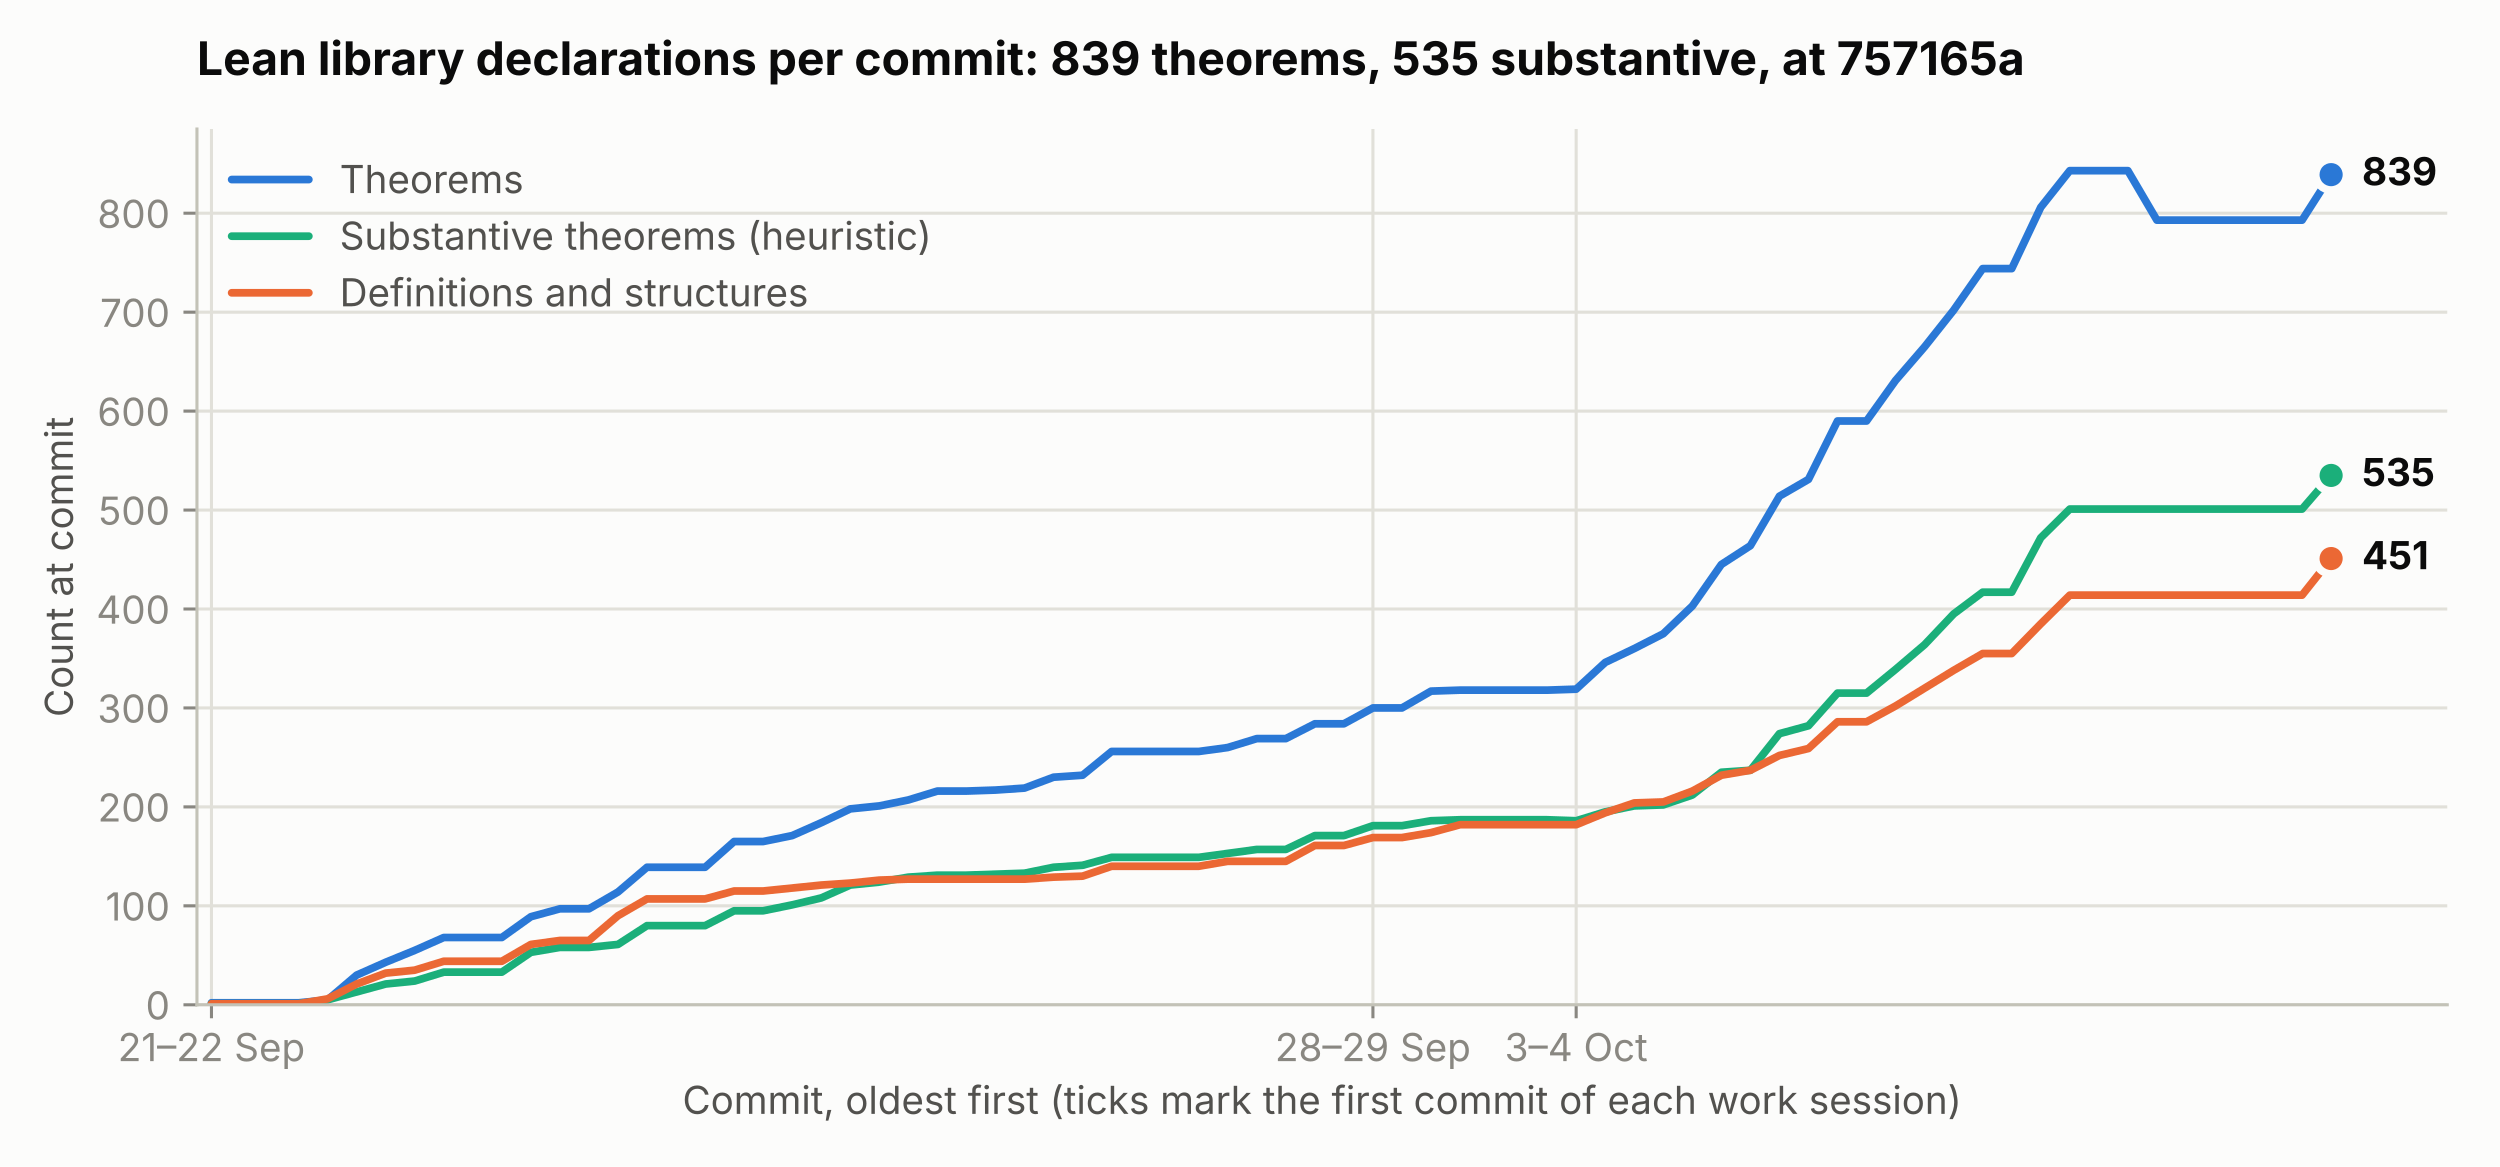
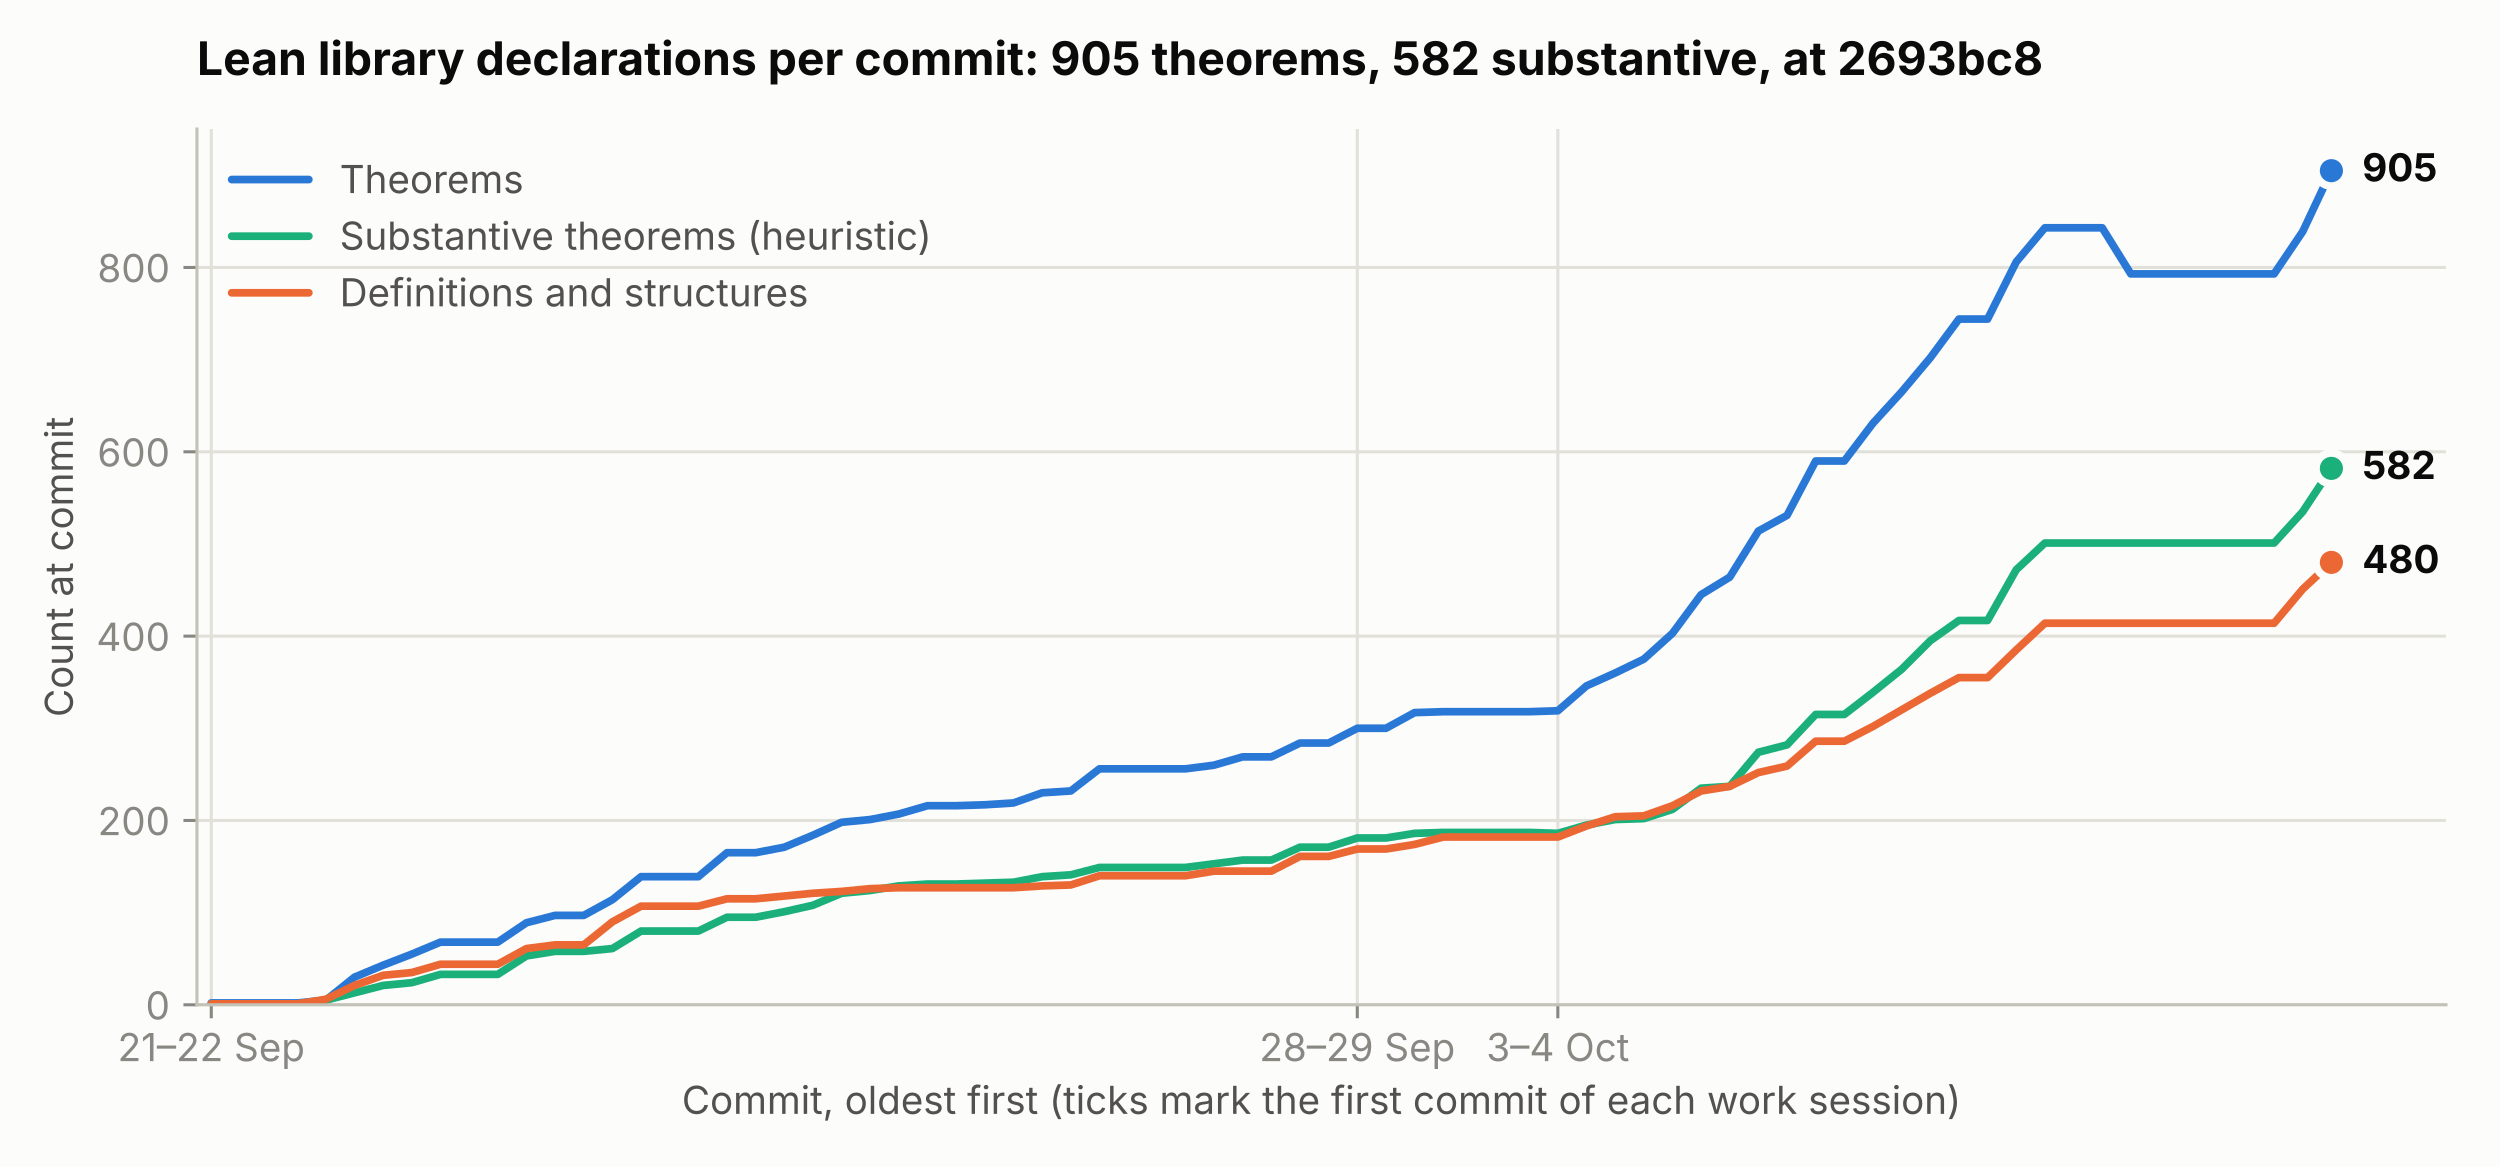
<svg xmlns="http://www.w3.org/2000/svg" xmlns:xlink="http://www.w3.org/1999/xlink" width="648pt" height="302.4pt" viewBox="0 0 648 302.4" version="1.1">
  <defs>
    <style type="text/css">*{stroke-linejoin: round; stroke-linecap: butt}</style>
  </defs>
  <g id="figure_1">
    <g id="patch_1">
      <path d="M 0 302.4 L 648 302.4 L 648 0 L 0 0 z " style="fill: #fcfcfb" />
    </g>
    <g id="axes_1">
      <g id="patch_2">
-         <path d="M 51.05 260.44 L 634.33 260.44 L 634.33 33.44 L 51.05 33.44 z " style="fill: #fcfcfb" />
+         <path d="M 51.05 260.44 L 634 260.44 L 634 33.44 L 51.05 33.44 z " style="fill: #fcfcfb" />
      </g>
      <g id="matplotlib.axis_1">
        <g id="xtick_1">
          <g id="line2d_1">
-             <path d="M 54.813 260.44 L 54.813 33.44 " clip-path="url(#p79f2db2579)" style="fill: none; stroke: #e1e0d9; stroke-width: 0.8; stroke-linecap: square" />
+             <path d="M 54.763 260.44 L 54.763 33.44 " clip-path="url(#p5505315f4e)" style="fill: none; stroke: #e1e0d9; stroke-width: 0.8; stroke-linecap: square" />
          </g>
          <g id="line2d_2">
            <defs>
              <path id="m02e6627c96" d="M 0 0 L 0 3.5 " style="stroke: #898781; stroke-width: 0.8" />
            </defs>
            <g>
-               <use xlink:href="#m02e6627c96" x="54.813" y="260.44" style="fill: #898781; stroke: #898781; stroke-width: 0.8" />
+               <use xlink:href="#m02e6627c96" x="54.763" y="260.44" style="fill: #898781; stroke: #898781; stroke-width: 0.8" />
            </g>
          </g>
          <g id="text_1">
-             <text style="font-size: 10px; font-family: 'Inter', 'Helvetica Neue', 'Arial', 'DejaVu Sans', sans-serif; text-anchor: middle; fill: #898781" x="54.813" y="275.038" transform="rotate(-0 54.8131 275.0384)">21–22 Sep</text>
+             <text style="font-size: 10px; font-family: 'Inter', 'Helvetica Neue', 'Arial', 'DejaVu Sans', sans-serif; text-anchor: middle; fill: #898781" x="54.763" y="275.038" transform="rotate(-0 54.76306 275.0384)">21–22 Sep</text>
          </g>
        </g>
        <g id="xtick_2">
          <g id="line2d_3">
-             <path d="M 355.861 260.44 L 355.861 33.44 " clip-path="url(#p79f2db2579)" style="fill: none; stroke: #e1e0d9; stroke-width: 0.8; stroke-linecap: square" />
+             <path d="M 351.808 260.44 L 351.808 33.44 " clip-path="url(#p5505315f4e)" style="fill: none; stroke: #e1e0d9; stroke-width: 0.8; stroke-linecap: square" />
          </g>
          <g id="line2d_4">
            <g>
-               <use xlink:href="#m02e6627c96" x="355.861" y="260.44" style="fill: #898781; stroke: #898781; stroke-width: 0.8" />
+               <use xlink:href="#m02e6627c96" x="351.808" y="260.44" style="fill: #898781; stroke: #898781; stroke-width: 0.8" />
            </g>
          </g>
          <g id="text_2">
-             <text style="font-size: 10px; font-family: 'Inter', 'Helvetica Neue', 'Arial', 'DejaVu Sans', sans-serif; text-anchor: middle; fill: #898781" x="355.861" y="275.038" transform="rotate(-0 355.8608 275.0384)">28–29 Sep</text>
+             <text style="font-size: 10px; font-family: 'Inter', 'Helvetica Neue', 'Arial', 'DejaVu Sans', sans-serif; text-anchor: middle; fill: #898781" x="351.808" y="275.038" transform="rotate(-0 351.8075 275.0384)">28–29 Sep</text>
          </g>
        </g>
        <g id="xtick_3">
          <g id="line2d_5">
-             <path d="M 408.544 260.44 L 408.544 33.44 " clip-path="url(#p79f2db2579)" style="fill: none; stroke: #e1e0d9; stroke-width: 0.8; stroke-linecap: square" />
+             <path d="M 403.79 260.44 L 403.79 33.44 " clip-path="url(#p5505315f4e)" style="fill: none; stroke: #e1e0d9; stroke-width: 0.8; stroke-linecap: square" />
          </g>
          <g id="line2d_6">
            <g>
-               <use xlink:href="#m02e6627c96" x="408.544" y="260.44" style="fill: #898781; stroke: #898781; stroke-width: 0.8" />
+               <use xlink:href="#m02e6627c96" x="403.79" y="260.44" style="fill: #898781; stroke: #898781; stroke-width: 0.8" />
            </g>
          </g>
          <g id="text_3">
-             <text style="font-size: 10px; font-family: 'Inter', 'Helvetica Neue', 'Arial', 'DejaVu Sans', sans-serif; text-anchor: middle; fill: #898781" x="408.544" y="275.038" transform="rotate(-0 408.5442 275.0384)">3–4 Oct</text>
+             <text style="font-size: 10px; font-family: 'Inter', 'Helvetica Neue', 'Arial', 'DejaVu Sans', sans-serif; text-anchor: middle; fill: #898781" x="403.79" y="275.038" transform="rotate(-0 403.7903 275.0384)">3–4 Oct</text>
          </g>
        </g>
        <g id="text_4">
-           <text style="font-size: 10px; font-family: 'Inter', 'Helvetica Neue', 'Arial', 'DejaVu Sans', sans-serif; text-anchor: middle; fill: #52514e" x="342.69" y="288.717" transform="rotate(-0 342.69 288.7166)">Commit, oldest first (ticks mark the first commit of each work session)</text>
+           <text style="font-size: 10px; font-family: 'Inter', 'Helvetica Neue', 'Arial', 'DejaVu Sans', sans-serif; text-anchor: middle; fill: #52514e" x="342.525" y="288.717" transform="rotate(-0 342.5249 288.7166)">Commit, oldest first (ticks mark the first commit of each work session)</text>
        </g>
      </g>
      <g id="matplotlib.axis_2">
        <g id="ytick_1">
          <g id="line2d_7">
-             <path d="M 51.05 260.44 L 634.33 260.44 " clip-path="url(#p79f2db2579)" style="fill: none; stroke: #e1e0d9; stroke-width: 0.8; stroke-linecap: square" />
+             <path d="M 51.05 260.44 L 634 260.44 " clip-path="url(#p5505315f4e)" style="fill: none; stroke: #e1e0d9; stroke-width: 0.8; stroke-linecap: square" />
          </g>
          <g id="line2d_8">
            <defs>
              <path id="mba09e6026b" d="M 0 0 L -3.5 0 " style="stroke: #898781; stroke-width: 0.8" />
            </defs>
            <g>
              <use xlink:href="#mba09e6026b" x="51.05" y="260.44" style="fill: #898781; stroke: #898781; stroke-width: 0.8" />
            </g>
          </g>
          <g id="text_5">
            <text style="font-size: 10px; font-family: 'Inter', 'Helvetica Neue', 'Arial', 'DejaVu Sans', sans-serif; text-anchor: end; fill: #898781" x="44.05" y="264.239" transform="rotate(-0 44.05 264.2392)">0</text>
          </g>
        </g>
        <g id="ytick_2">
          <g id="line2d_9">
-             <path d="M 51.05 234.793 L 634.33 234.793 " clip-path="url(#p79f2db2579)" style="fill: none; stroke: #e1e0d9; stroke-width: 0.8; stroke-linecap: square" />
+             <path d="M 51.05 212.661 L 634 212.661 " clip-path="url(#p5505315f4e)" style="fill: none; stroke: #e1e0d9; stroke-width: 0.8; stroke-linecap: square" />
          </g>
          <g id="line2d_10">
            <g>
-               <use xlink:href="#mba09e6026b" x="51.05" y="234.793" style="fill: #898781; stroke: #898781; stroke-width: 0.8" />
+               <use xlink:href="#mba09e6026b" x="51.05" y="212.661" style="fill: #898781; stroke: #898781; stroke-width: 0.8" />
            </g>
          </g>
          <g id="text_6">
-             <text style="font-size: 10px; font-family: 'Inter', 'Helvetica Neue', 'Arial', 'DejaVu Sans', sans-serif; text-anchor: end; fill: #898781" x="44.05" y="238.592" transform="rotate(-0 44.05 238.5924)">100</text>
+             <text style="font-size: 10px; font-family: 'Inter', 'Helvetica Neue', 'Arial', 'DejaVu Sans', sans-serif; text-anchor: end; fill: #898781" x="44.05" y="216.46" transform="rotate(-0 44.05 216.4598)">200</text>
          </g>
        </g>
        <g id="ytick_3">
          <g id="line2d_11">
-             <path d="M 51.05 209.146 L 634.33 209.146 " clip-path="url(#p79f2db2579)" style="fill: none; stroke: #e1e0d9; stroke-width: 0.8; stroke-linecap: square" />
+             <path d="M 51.05 164.881 L 634 164.881 " clip-path="url(#p5505315f4e)" style="fill: none; stroke: #e1e0d9; stroke-width: 0.8; stroke-linecap: square" />
          </g>
          <g id="line2d_12">
            <g>
-               <use xlink:href="#mba09e6026b" x="51.05" y="209.146" style="fill: #898781; stroke: #898781; stroke-width: 0.8" />
+               <use xlink:href="#mba09e6026b" x="51.05" y="164.881" style="fill: #898781; stroke: #898781; stroke-width: 0.8" />
            </g>
          </g>
          <g id="text_7">
-             <text style="font-size: 10px; font-family: 'Inter', 'Helvetica Neue', 'Arial', 'DejaVu Sans', sans-serif; text-anchor: end; fill: #898781" x="44.05" y="212.946" transform="rotate(-0 44.05 212.9456)">200</text>
+             <text style="font-size: 10px; font-family: 'Inter', 'Helvetica Neue', 'Arial', 'DejaVu Sans', sans-serif; text-anchor: end; fill: #898781" x="44.05" y="168.68" transform="rotate(-0 44.05 168.6804)">400</text>
          </g>
        </g>
        <g id="ytick_4">
          <g id="line2d_13">
-             <path d="M 51.05 183.5 L 634.33 183.5 " clip-path="url(#p79f2db2579)" style="fill: none; stroke: #e1e0d9; stroke-width: 0.8; stroke-linecap: square" />
+             <path d="M 51.05 117.102 L 634 117.102 " clip-path="url(#p5505315f4e)" style="fill: none; stroke: #e1e0d9; stroke-width: 0.8; stroke-linecap: square" />
          </g>
          <g id="line2d_14">
            <g>
-               <use xlink:href="#mba09e6026b" x="51.05" y="183.5" style="fill: #898781; stroke: #898781; stroke-width: 0.8" />
+               <use xlink:href="#mba09e6026b" x="51.05" y="117.102" style="fill: #898781; stroke: #898781; stroke-width: 0.8" />
            </g>
          </g>
          <g id="text_8">
-             <text style="font-size: 10px; font-family: 'Inter', 'Helvetica Neue', 'Arial', 'DejaVu Sans', sans-serif; text-anchor: end; fill: #898781" x="44.05" y="187.299" transform="rotate(-0 44.05 187.2988)">300</text>
+             <text style="font-size: 10px; font-family: 'Inter', 'Helvetica Neue', 'Arial', 'DejaVu Sans', sans-serif; text-anchor: end; fill: #898781" x="44.05" y="120.901" transform="rotate(-0 44.05 120.901)">600</text>
          </g>
        </g>
        <g id="ytick_5">
          <g id="line2d_15">
-             <path d="M 51.05 157.853 L 634.33 157.853 " clip-path="url(#p79f2db2579)" style="fill: none; stroke: #e1e0d9; stroke-width: 0.8; stroke-linecap: square" />
+             <path d="M 51.05 69.322 L 634 69.322 " clip-path="url(#p5505315f4e)" style="fill: none; stroke: #e1e0d9; stroke-width: 0.8; stroke-linecap: square" />
          </g>
          <g id="line2d_16">
            <g>
-               <use xlink:href="#mba09e6026b" x="51.05" y="157.853" style="fill: #898781; stroke: #898781; stroke-width: 0.8" />
+               <use xlink:href="#mba09e6026b" x="51.05" y="69.322" style="fill: #898781; stroke: #898781; stroke-width: 0.8" />
            </g>
          </g>
          <g id="text_9">
-             <text style="font-size: 10px; font-family: 'Inter', 'Helvetica Neue', 'Arial', 'DejaVu Sans', sans-serif; text-anchor: end; fill: #898781" x="44.05" y="161.652" transform="rotate(-0 44.05 161.6519)">400</text>
-           </g>
-         </g>
-         <g id="ytick_6">
-           <g id="line2d_17">
-             <path d="M 51.05 132.206 L 634.33 132.206 " clip-path="url(#p79f2db2579)" style="fill: none; stroke: #e1e0d9; stroke-width: 0.8; stroke-linecap: square" />
-           </g>
-           <g id="line2d_18">
-             <g>
-               <use xlink:href="#mba09e6026b" x="51.05" y="132.206" style="fill: #898781; stroke: #898781; stroke-width: 0.8" />
-             </g>
-           </g>
-           <g id="text_10">
-             <text style="font-size: 10px; font-family: 'Inter', 'Helvetica Neue', 'Arial', 'DejaVu Sans', sans-serif; text-anchor: end; fill: #898781" x="44.05" y="136.005" transform="rotate(-0 44.05 136.0051)">500</text>
-           </g>
-         </g>
-         <g id="ytick_7">
-           <g id="line2d_19">
-             <path d="M 51.05 106.559 L 634.33 106.559 " clip-path="url(#p79f2db2579)" style="fill: none; stroke: #e1e0d9; stroke-width: 0.8; stroke-linecap: square" />
-           </g>
-           <g id="line2d_20">
-             <g>
-               <use xlink:href="#mba09e6026b" x="51.05" y="106.559" style="fill: #898781; stroke: #898781; stroke-width: 0.8" />
-             </g>
-           </g>
-           <g id="text_11">
-             <text style="font-size: 10px; font-family: 'Inter', 'Helvetica Neue', 'Arial', 'DejaVu Sans', sans-serif; text-anchor: end; fill: #898781" x="44.05" y="110.358" transform="rotate(-0 44.05 110.3583)">600</text>
-           </g>
-         </g>
-         <g id="ytick_8">
-           <g id="line2d_21">
-             <path d="M 51.05 80.912 L 634.33 80.912 " clip-path="url(#p79f2db2579)" style="fill: none; stroke: #e1e0d9; stroke-width: 0.8; stroke-linecap: square" />
-           </g>
-           <g id="line2d_22">
-             <g>
-               <use xlink:href="#mba09e6026b" x="51.05" y="80.912" style="fill: #898781; stroke: #898781; stroke-width: 0.8" />
-             </g>
-           </g>
-           <g id="text_12">
-             <text style="font-size: 10px; font-family: 'Inter', 'Helvetica Neue', 'Arial', 'DejaVu Sans', sans-serif; text-anchor: end; fill: #898781" x="44.05" y="84.711" transform="rotate(-0 44.05 84.71148)">700</text>
-           </g>
-         </g>
-         <g id="ytick_9">
-           <g id="line2d_23">
-             <path d="M 51.05 55.265 L 634.33 55.265 " clip-path="url(#p79f2db2579)" style="fill: none; stroke: #e1e0d9; stroke-width: 0.8; stroke-linecap: square" />
-           </g>
-           <g id="line2d_24">
-             <g>
-               <use xlink:href="#mba09e6026b" x="51.05" y="55.265" style="fill: #898781; stroke: #898781; stroke-width: 0.8" />
-             </g>
-           </g>
-           <g id="text_13">
-             <text style="font-size: 10px; font-family: 'Inter', 'Helvetica Neue', 'Arial', 'DejaVu Sans', sans-serif; text-anchor: end; fill: #898781" x="44.05" y="59.065" transform="rotate(-0 44.05 59.06466)">800</text>
-           </g>
-         </g>
-         <g id="text_14">
+             <text style="font-size: 10px; font-family: 'Inter', 'Helvetica Neue', 'Arial', 'DejaVu Sans', sans-serif; text-anchor: end; fill: #898781" x="44.05" y="73.122" transform="rotate(-0 44.05 73.12156)">800</text>
+           </g>
+         </g>
+         <g id="text_10">
          <text style="font-size: 10px; font-family: 'Inter', 'Helvetica Neue', 'Arial', 'DejaVu Sans', sans-serif; text-anchor: middle; fill: #52514e" x="18.883" y="146.94" transform="rotate(-90 18.88281 146.94)">Count at commit</text>
        </g>
      </g>
-       <g id="line2d_25">
-         <path d="M 54.813 259.927 L 62.339 259.927 L 69.865 259.927 L 77.392 259.927 L 84.918 259.158 L 92.444 252.746 L 99.97 249.412 L 107.496 246.334 L 115.023 243 L 122.549 243 L 130.075 243 L 137.601 237.614 L 145.127 235.563 L 152.654 235.563 L 160.18 231.203 L 167.706 224.791 L 175.232 224.791 L 182.758 224.791 L 190.285 218.123 L 197.811 218.123 L 205.337 216.584 L 212.863 213.25 L 220.389 209.659 L 227.916 208.89 L 235.442 207.351 L 242.968 205.043 L 250.494 205.043 L 258.02 204.786 L 265.547 204.273 L 273.073 201.452 L 280.599 200.939 L 288.125 194.784 L 295.651 194.784 L 303.177 194.784 L 310.704 194.784 L 318.23 193.758 L 325.756 191.45 L 333.282 191.45 L 340.808 187.603 L 348.335 187.603 L 355.861 183.5 L 363.387 183.5 L 370.913 179.14 L 378.439 178.883 L 385.966 178.883 L 393.492 178.883 L 401.018 178.883 L 408.544 178.627 L 416.07 171.702 L 423.597 168.111 L 431.123 164.264 L 438.649 157.083 L 446.175 146.312 L 453.701 141.439 L 461.228 128.615 L 468.754 124.255 L 476.28 109.124 L 483.806 109.124 L 491.332 98.609 L 498.859 89.889 L 506.385 80.399 L 513.911 69.628 L 521.437 69.628 L 528.963 53.727 L 536.489 44.237 L 544.016 44.237 L 551.542 44.237 L 559.068 57.061 L 566.594 57.061 L 574.12 57.061 L 581.647 57.061 L 589.173 57.061 L 596.699 57.061 L 604.225 45.263 " clip-path="url(#p79f2db2579)" style="fill: none; stroke: #2a78d6; stroke-width: 2; stroke-linecap: round" />
-       </g>
-       <g id="line2d_26">
+       <g id="line2d_17">
+         <path d="M 54.763 259.962 L 62.189 259.962 L 69.615 259.962 L 77.041 259.962 L 84.468 259.246 L 91.894 253.273 L 99.32 250.167 L 106.746 247.301 L 114.172 244.195 L 121.598 244.195 L 129.024 244.195 L 136.45 239.178 L 143.876 237.267 L 151.303 237.267 L 158.729 233.206 L 166.155 227.233 L 173.581 227.233 L 181.007 227.233 L 188.433 221.022 L 195.859 221.022 L 203.285 219.589 L 210.711 216.483 L 218.138 213.138 L 225.564 212.422 L 232.99 210.988 L 240.416 208.838 L 247.842 208.838 L 255.268 208.599 L 262.694 208.122 L 270.12 205.494 L 277.546 205.016 L 284.973 199.282 L 292.399 199.282 L 299.825 199.282 L 307.251 199.282 L 314.677 198.327 L 322.103 196.177 L 329.529 196.177 L 336.955 192.593 L 344.381 192.593 L 351.808 188.771 L 359.234 188.771 L 366.66 184.71 L 374.086 184.471 L 381.512 184.471 L 388.938 184.471 L 396.364 184.471 L 403.79 184.232 L 411.216 177.782 L 418.643 174.437 L 426.069 170.854 L 433.495 164.164 L 440.921 154.131 L 448.347 149.592 L 455.773 137.647 L 463.199 133.586 L 470.625 119.491 L 478.051 119.491 L 485.478 109.696 L 492.904 101.573 L 500.33 92.734 L 507.756 82.701 L 515.182 82.701 L 522.608 67.889 L 530.034 59.05 L 537.46 59.05 L 544.886 59.05 L 552.313 70.995 L 559.739 70.995 L 567.165 70.995 L 574.591 70.995 L 582.017 70.995 L 589.443 70.995 L 596.869 60.005 L 604.295 44.238 " clip-path="url(#p5505315f4e)" style="fill: none; stroke: #2a78d6; stroke-width: 2; stroke-linecap: round" />
+       </g>
+       <g id="line2d_18">
        <defs>
          <path id="m0a6db412ab" d="M 0 4 C 1.061 4 2.078 3.579 2.828 2.828 C 3.579 2.078 4 1.061 4 0 C 4 -1.061 3.579 -2.078 2.828 -2.828 C 2.078 -3.579 1.061 -4 0 -4 C -1.061 -4 -2.078 -3.579 -2.828 -2.828 C -3.579 -2.078 -4 -1.061 -4 0 C -4 1.061 -3.579 2.078 -2.828 2.828 C -2.078 3.579 -1.061 4 0 4 z " style="stroke: #fcfcfb; stroke-width: 2" />
        </defs>
-         <g clip-path="url(#p79f2db2579)">
-           <use xlink:href="#m0a6db412ab" x="604.225" y="45.263" style="fill: #2a78d6; stroke: #fcfcfb; stroke-width: 2" />
-         </g>
-       </g>
-       <g id="line2d_27">
-         <path d="M 54.813 260.184 L 62.339 260.184 L 69.865 260.184 L 77.392 260.184 L 84.918 259.158 L 92.444 257.106 L 99.97 255.054 L 107.496 254.285 L 115.023 251.977 L 122.549 251.977 L 130.075 251.977 L 137.601 246.847 L 145.127 245.565 L 152.654 245.565 L 160.18 244.795 L 167.706 239.923 L 175.232 239.923 L 182.758 239.923 L 190.285 236.076 L 197.811 236.076 L 205.337 234.537 L 212.863 232.741 L 220.389 229.407 L 227.916 228.638 L 235.442 227.356 L 242.968 226.843 L 250.494 226.843 L 258.02 226.586 L 265.547 226.33 L 273.073 224.791 L 280.599 224.278 L 288.125 222.226 L 295.651 222.226 L 303.177 222.226 L 310.704 222.226 L 318.23 221.2 L 325.756 220.174 L 333.282 220.174 L 340.808 216.584 L 348.335 216.584 L 355.861 214.019 L 363.387 214.019 L 370.913 212.737 L 378.439 212.48 L 385.966 212.48 L 393.492 212.48 L 401.018 212.48 L 408.544 212.737 L 416.07 210.429 L 423.597 208.89 L 431.123 208.633 L 438.649 206.069 L 446.175 200.17 L 453.701 199.657 L 461.228 190.168 L 468.754 188.116 L 476.28 179.653 L 483.806 179.653 L 491.332 173.497 L 498.859 167.086 L 506.385 159.135 L 513.911 153.493 L 521.437 153.493 L 528.963 139.387 L 536.489 131.949 L 544.016 131.949 L 551.542 131.949 L 559.068 131.949 L 566.594 131.949 L 574.12 131.949 L 581.647 131.949 L 589.173 131.949 L 596.699 131.949 L 604.225 123.23 " clip-path="url(#p79f2db2579)" style="fill: none; stroke: #1baf7a; stroke-width: 2; stroke-linecap: round" />
-       </g>
-       <g id="line2d_28">
+         <g clip-path="url(#p5505315f4e)">
+           <use xlink:href="#m0a6db412ab" x="604.295" y="44.238" style="fill: #2a78d6; stroke: #fcfcfb; stroke-width: 2" />
+         </g>
+       </g>
+       <g id="line2d_19">
+         <path d="M 54.763 260.201 L 62.189 260.201 L 69.615 260.201 L 77.041 260.201 L 84.468 259.246 L 91.894 257.334 L 99.32 255.423 L 106.746 254.706 L 114.172 252.556 L 121.598 252.556 L 129.024 252.556 L 136.45 247.778 L 143.876 246.584 L 151.303 246.584 L 158.729 245.867 L 166.155 241.328 L 173.581 241.328 L 181.007 241.328 L 188.433 237.745 L 195.859 237.745 L 203.285 236.311 L 210.711 234.639 L 218.138 231.533 L 225.564 230.817 L 232.99 229.622 L 240.416 229.144 L 247.842 229.144 L 255.268 228.906 L 262.694 228.667 L 270.12 227.233 L 277.546 226.756 L 284.973 224.844 L 292.399 224.844 L 299.825 224.844 L 307.251 224.844 L 314.677 223.889 L 322.103 222.933 L 329.529 222.933 L 336.955 219.589 L 344.381 219.589 L 351.808 217.2 L 359.234 217.2 L 366.66 216.005 L 374.086 215.766 L 381.512 215.766 L 388.938 215.766 L 396.364 215.766 L 403.79 216.005 L 411.216 213.855 L 418.643 212.422 L 426.069 212.183 L 433.495 209.794 L 440.921 204.299 L 448.347 203.821 L 455.773 194.982 L 463.199 193.071 L 470.625 185.187 L 478.051 185.187 L 485.478 179.454 L 492.904 173.481 L 500.33 166.076 L 507.756 160.82 L 515.182 160.82 L 522.608 147.681 L 530.034 140.753 L 537.46 140.753 L 544.886 140.753 L 552.313 140.753 L 559.739 140.753 L 567.165 140.753 L 574.591 140.753 L 582.017 140.753 L 589.443 140.753 L 596.869 132.63 L 604.295 121.402 " clip-path="url(#p5505315f4e)" style="fill: none; stroke: #1baf7a; stroke-width: 2; stroke-linecap: round" />
+       </g>
+       <g id="line2d_20">
        <defs>
          <path id="m3a7581996c" d="M 0 4 C 1.061 4 2.078 3.579 2.828 2.828 C 3.579 2.078 4 1.061 4 0 C 4 -1.061 3.579 -2.078 2.828 -2.828 C 2.078 -3.579 1.061 -4 0 -4 C -1.061 -4 -2.078 -3.579 -2.828 -2.828 C -3.579 -2.078 -4 -1.061 -4 0 C -4 1.061 -3.579 2.078 -2.828 2.828 C -2.078 3.579 -1.061 4 0 4 z " style="stroke: #fcfcfb; stroke-width: 2" />
        </defs>
-         <g clip-path="url(#p79f2db2579)">
-           <use xlink:href="#m3a7581996c" x="604.225" y="123.23" style="fill: #1baf7a; stroke: #fcfcfb; stroke-width: 2" />
-         </g>
-       </g>
-       <g id="line2d_29">
-         <path d="M 54.813 260.184 L 62.339 260.184 L 69.865 260.184 L 77.392 260.184 L 84.918 258.901 L 92.444 255.054 L 99.97 252.233 L 107.496 251.464 L 115.023 249.155 L 122.549 249.155 L 130.075 249.155 L 137.601 244.795 L 145.127 243.77 L 152.654 243.77 L 160.18 237.358 L 167.706 232.998 L 175.232 232.998 L 182.758 232.998 L 190.285 230.946 L 197.811 230.946 L 205.337 230.177 L 212.863 229.407 L 220.389 228.894 L 227.916 228.125 L 235.442 227.869 L 242.968 227.869 L 250.494 227.869 L 258.02 227.869 L 265.547 227.869 L 273.073 227.356 L 280.599 227.099 L 288.125 224.534 L 295.651 224.534 L 303.177 224.534 L 310.704 224.534 L 318.23 223.252 L 325.756 223.252 L 333.282 223.252 L 340.808 219.149 L 348.335 219.149 L 355.861 217.097 L 363.387 217.097 L 370.913 215.815 L 378.439 213.763 L 385.966 213.763 L 393.492 213.763 L 401.018 213.763 L 408.544 213.763 L 416.07 210.685 L 423.597 208.12 L 431.123 207.864 L 438.649 205.043 L 446.175 200.939 L 453.701 199.657 L 461.228 195.81 L 468.754 194.015 L 476.28 187.09 L 483.806 187.09 L 491.332 182.987 L 498.859 178.37 L 506.385 173.754 L 513.911 169.394 L 521.437 169.394 L 528.963 161.7 L 536.489 154.262 L 544.016 154.262 L 551.542 154.262 L 559.068 154.262 L 566.594 154.262 L 574.12 154.262 L 581.647 154.262 L 589.173 154.262 L 596.699 154.262 L 604.225 144.773 " clip-path="url(#p79f2db2579)" style="fill: none; stroke: #eb6834; stroke-width: 2; stroke-linecap: round" />
-       </g>
-       <g id="line2d_30">
+         <g clip-path="url(#p5505315f4e)">
+           <use xlink:href="#m3a7581996c" x="604.295" y="121.402" style="fill: #1baf7a; stroke: #fcfcfb; stroke-width: 2" />
+         </g>
+       </g>
+       <g id="line2d_21">
+         <path d="M 54.763 260.201 L 62.189 260.201 L 69.615 260.201 L 77.041 260.201 L 84.468 259.007 L 91.894 255.423 L 99.32 252.795 L 106.746 252.079 L 114.172 249.929 L 121.598 249.929 L 129.024 249.929 L 136.45 245.867 L 143.876 244.912 L 151.303 244.912 L 158.729 238.939 L 166.155 234.878 L 173.581 234.878 L 181.007 234.878 L 188.433 232.967 L 195.859 232.967 L 203.285 232.25 L 210.711 231.533 L 218.138 231.056 L 225.564 230.339 L 232.99 230.1 L 240.416 230.1 L 247.842 230.1 L 255.268 230.1 L 262.694 230.1 L 270.12 229.622 L 277.546 229.383 L 284.973 226.994 L 292.399 226.994 L 299.825 226.994 L 307.251 226.994 L 314.677 225.8 L 322.103 225.8 L 329.529 225.8 L 336.955 221.978 L 344.381 221.978 L 351.808 220.066 L 359.234 220.066 L 366.66 218.872 L 374.086 216.961 L 381.512 216.961 L 388.938 216.961 L 396.364 216.961 L 403.79 216.961 L 411.216 214.094 L 418.643 211.705 L 426.069 211.466 L 433.495 208.838 L 440.921 205.016 L 448.347 203.821 L 455.773 200.238 L 463.199 198.566 L 470.625 192.115 L 478.051 192.115 L 485.478 188.293 L 492.904 183.993 L 500.33 179.693 L 507.756 175.632 L 515.182 175.632 L 522.608 168.465 L 530.034 161.537 L 537.46 161.537 L 544.886 161.537 L 552.313 161.537 L 559.739 161.537 L 567.165 161.537 L 574.591 161.537 L 582.017 161.537 L 589.443 161.537 L 596.869 152.697 L 604.295 145.769 " clip-path="url(#p5505315f4e)" style="fill: none; stroke: #eb6834; stroke-width: 2; stroke-linecap: round" />
+       </g>
+       <g id="line2d_22">
        <defs>
          <path id="mdf5fe9879e" d="M 0 4 C 1.061 4 2.078 3.579 2.828 2.828 C 3.579 2.078 4 1.061 4 0 C 4 -1.061 3.579 -2.078 2.828 -2.828 C 2.078 -3.579 1.061 -4 0 -4 C -1.061 -4 -2.078 -3.579 -2.828 -2.828 C -3.579 -2.078 -4 -1.061 -4 0 C -4 1.061 -3.579 2.078 -2.828 2.828 C -2.078 3.579 -1.061 4 0 4 z " style="stroke: #fcfcfb; stroke-width: 2" />
        </defs>
-         <g clip-path="url(#p79f2db2579)">
-           <use xlink:href="#mdf5fe9879e" x="604.225" y="144.773" style="fill: #eb6834; stroke: #fcfcfb; stroke-width: 2" />
+         <g clip-path="url(#p5505315f4e)">
+           <use xlink:href="#mdf5fe9879e" x="604.295" y="145.769" style="fill: #eb6834; stroke: #fcfcfb; stroke-width: 2" />
        </g>
      </g>
      <g id="patch_3">
        <path d="M 51.05 260.44 L 51.05 33.44 " style="fill: none; stroke: #c3c2b7; stroke-width: 0.8; stroke-linejoin: miter; stroke-linecap: square" />
      </g>
      <g id="patch_4">
-         <path d="M 51.05 260.44 L 634.33 260.44 " style="fill: none; stroke: #c3c2b7; stroke-width: 0.8; stroke-linejoin: miter; stroke-linecap: square" />
-       </g>
-       <g id="text_15">
-         <text style="font-weight: 700; font-size: 10px; font-family: 'Inter', 'Helvetica Neue', 'Arial', 'DejaVu Sans', sans-serif; text-anchor: start; fill: #0b0b0b" x="612.225" y="48.023" transform="rotate(-0 612.2252 48.02256)">839</text>
-       </g>
-       <g id="text_16">
-         <text style="font-weight: 700; font-size: 10px; font-family: 'Inter', 'Helvetica Neue', 'Arial', 'DejaVu Sans', sans-serif; text-anchor: start; fill: #0b0b0b" x="612.225" y="125.989" transform="rotate(-0 612.2252 125.9889)">535</text>
-       </g>
-       <g id="text_17">
-         <text style="font-weight: 700; font-size: 10px; font-family: 'Inter', 'Helvetica Neue', 'Arial', 'DejaVu Sans', sans-serif; text-anchor: start; fill: #0b0b0b" x="612.225" y="147.532" transform="rotate(-0 612.2252 147.5322)">451</text>
-       </g>
-       <g id="text_18">
-         <text style="font-weight: 700; font-size: 12px; font-family: 'Inter', 'Helvetica Neue', 'Arial', 'DejaVu Sans', sans-serif; text-anchor: start; fill: #0b0b0b" x="51.05" y="19.44" transform="rotate(-0 51.05 19.44)">Lean library declarations per commit: 839 theorems, 535 substantive, at 757165a</text>
+         <path d="M 51.05 260.44 L 634 260.44 " style="fill: none; stroke: #c3c2b7; stroke-width: 0.8; stroke-linejoin: miter; stroke-linecap: square" />
+       </g>
+       <g id="text_11">
+         <text style="font-weight: 700; font-size: 10px; font-family: 'Inter', 'Helvetica Neue', 'Arial', 'DejaVu Sans', sans-serif; text-anchor: start; fill: #0b0b0b" x="612.295" y="46.998" transform="rotate(-0 612.2954 46.99752)">905</text>
+       </g>
+       <g id="text_12">
+         <text style="font-weight: 700; font-size: 10px; font-family: 'Inter', 'Helvetica Neue', 'Arial', 'DejaVu Sans', sans-serif; text-anchor: start; fill: #0b0b0b" x="612.295" y="124.161" transform="rotate(-0 612.2954 124.1613)">582</text>
+       </g>
+       <g id="text_13">
+         <text style="font-weight: 700; font-size: 10px; font-family: 'Inter', 'Helvetica Neue', 'Arial', 'DejaVu Sans', sans-serif; text-anchor: start; fill: #0b0b0b" x="612.295" y="148.529" transform="rotate(-0 612.2954 148.5288)">480</text>
+       </g>
+       <g id="text_14">
+         <text style="font-weight: 700; font-size: 12px; font-family: 'Inter', 'Helvetica Neue', 'Arial', 'DejaVu Sans', sans-serif; text-anchor: start; fill: #0b0b0b" x="51.05" y="19.44" transform="rotate(-0 51.05 19.44)">Lean library declarations per commit: 905 theorems, 582 substantive, at 2693bc8</text>
      </g>
      <g id="legend_1">
-         <g id="line2d_31">
+         <g id="line2d_23">
          <path d="M 60.05 46.538 L 70.05 46.538 L 80.05 46.538 " style="fill: none; stroke: #2a78d6; stroke-width: 2; stroke-linecap: round" />
        </g>
-         <g id="text_19">
+         <g id="text_15">
          <text style="font-size: 10px; font-family: 'Inter', 'Helvetica Neue', 'Arial', 'DejaVu Sans', sans-serif; text-anchor: start; fill: #52514e" x="88.05" y="50.038" transform="rotate(-0 88.05 50.03844)">Theorems</text>
        </g>
-         <g id="line2d_32">
+         <g id="line2d_24">
          <path d="M 60.05 61.217 L 70.05 61.217 L 80.05 61.217 " style="fill: none; stroke: #1baf7a; stroke-width: 2; stroke-linecap: round" />
        </g>
-         <g id="text_20">
+         <g id="text_16">
          <text style="font-size: 10px; font-family: 'Inter', 'Helvetica Neue', 'Arial', 'DejaVu Sans', sans-serif; text-anchor: start; fill: #52514e" x="88.05" y="64.717" transform="rotate(-0 88.05 64.71656)">Substantive theorems (heuristic)</text>
        </g>
-         <g id="line2d_33">
+         <g id="line2d_25">
          <path d="M 60.05 75.895 L 70.05 75.895 L 80.05 75.895 " style="fill: none; stroke: #eb6834; stroke-width: 2; stroke-linecap: round" />
        </g>
-         <g id="text_21">
+         <g id="text_17">
          <text style="font-size: 10px; font-family: 'Inter', 'Helvetica Neue', 'Arial', 'DejaVu Sans', sans-serif; text-anchor: start; fill: #52514e" x="88.05" y="79.395" transform="rotate(-0 88.05 79.39469)">Definitions and structures</text>
        </g>
      </g>
    </g>
  </g>
  <defs>
-     <clipPath id="p79f2db2579">
-       <rect x="51.05" y="33.44" width="583.28" height="227" />
+     <clipPath id="p5505315f4e">
+       <rect x="51.05" y="33.44" width="582.95" height="227" />
    </clipPath>
  </defs>
</svg>
